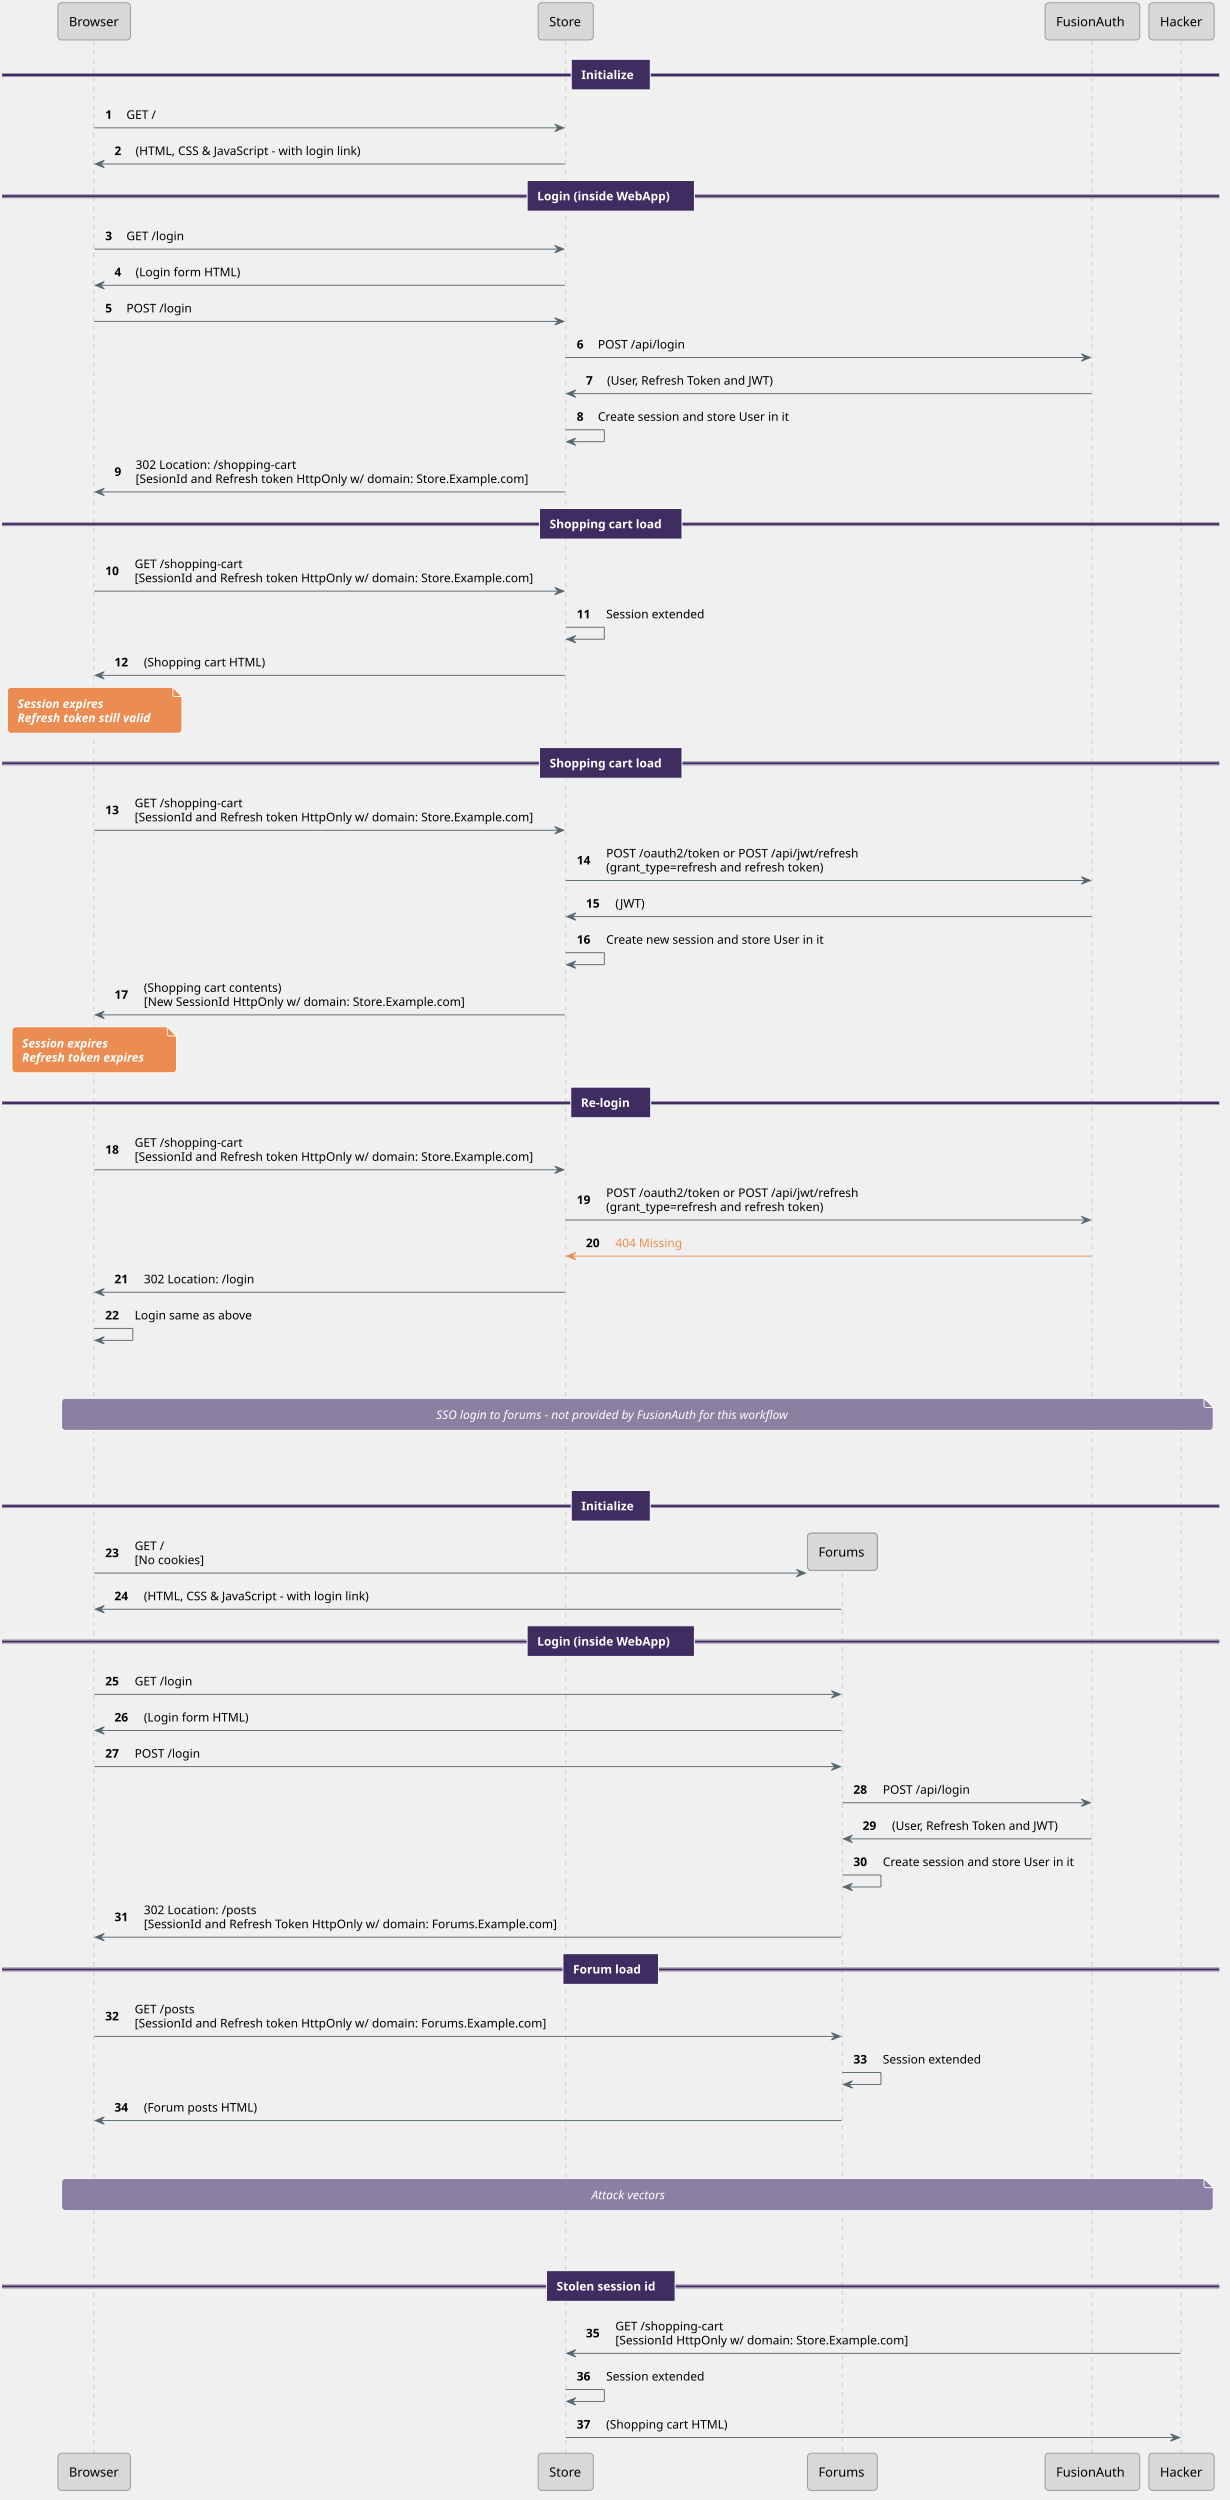
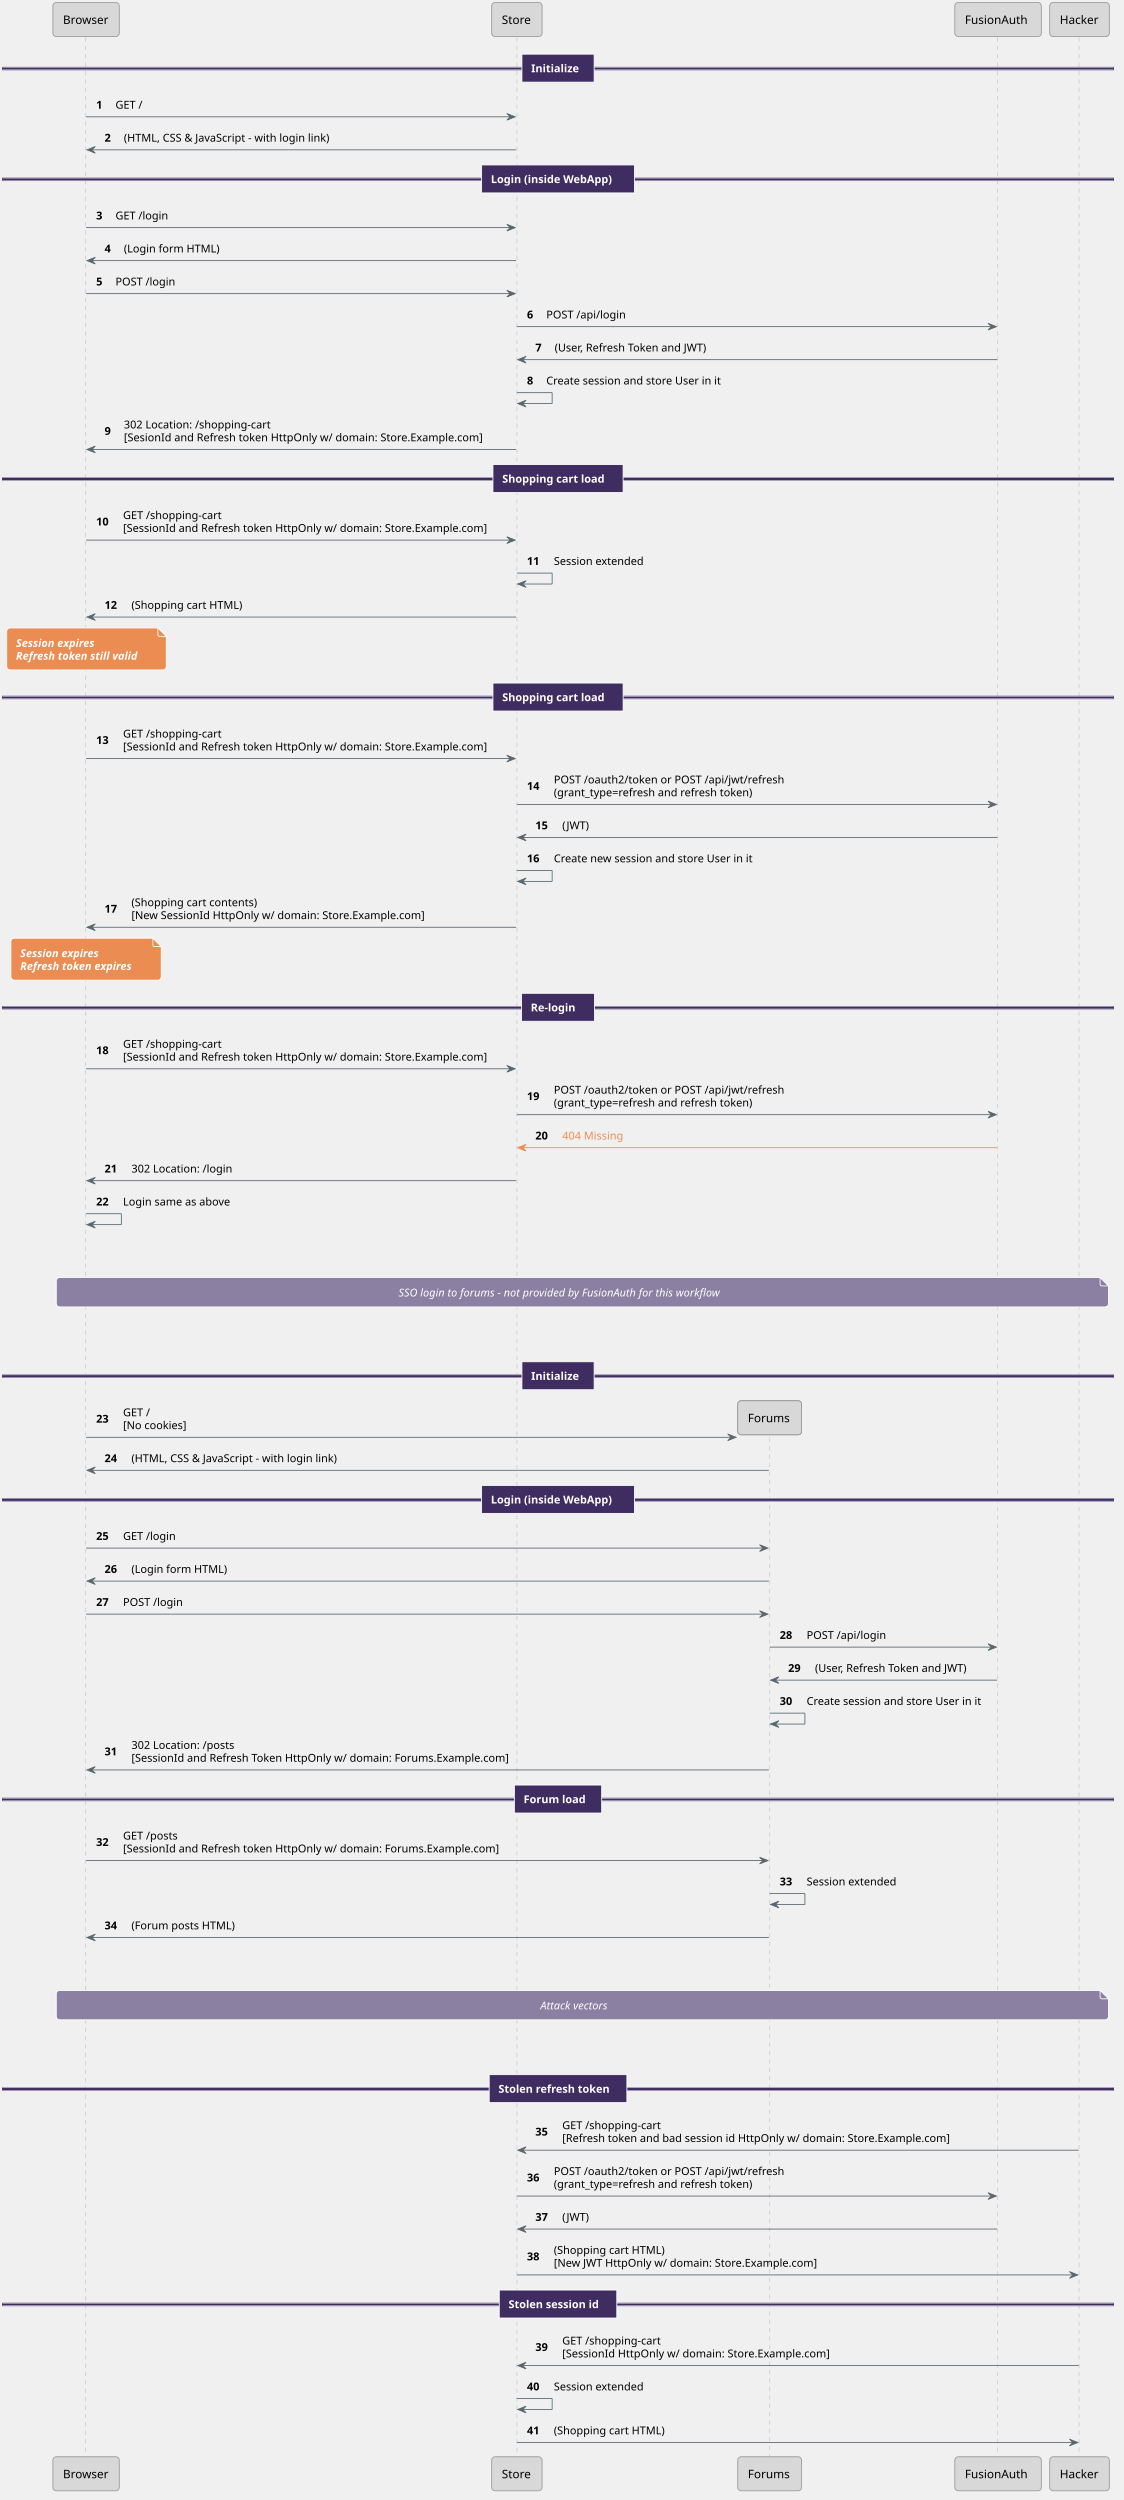
- <svg xmlns="http://www.w3.org/2000/svg" contentScriptType="application/ecmascript" contentStyleType="text/css" height="2720px" preserveAspectRatio="none" style="width:1338px;height:2720px;" version="1.1" viewBox="0 0 1338 2720" width="1338px" zoomAndPan="magnify">
+ <svg xmlns="http://www.w3.org/2000/svg" contentScriptType="application/ecmascript" contentStyleType="text/css" height="2977px" preserveAspectRatio="none" style="width:1338px;height:2977px;" version="1.1" viewBox="0 0 1338 2977" width="1338px" zoomAndPan="magnify">
  <defs />
  <g>
    <rect fill="#D8D8D8" height="40.488" rx="4" ry="4" style="stroke: #979797; stroke-width: 1.0;" width="76" x="878.5" y="1668.043" />
    <text fill="#000000" font-family="sans-serif" font-size="14" lengthAdjust="spacingAndGlyphs" textLength="52" x="890.5" y="1693.578">Forums</text>
-     <line style="stroke: #CDCDCD; stroke-width: 1.0; stroke-dasharray: 5.0,5.0;" x1="102" x2="102" y1="44.488" y2="2670.053" />
-     <line style="stroke: #CDCDCD; stroke-width: 1.0; stroke-dasharray: 5.0,5.0;" x1="615.5" x2="615.5" y1="44.488" y2="2670.053" />
-     <line style="stroke: #CDCDCD; stroke-width: 1.0; stroke-dasharray: 5.0,5.0;" x1="916.5" x2="916.5" y1="1702.221" y2="2670.053" />
-     <line style="stroke: #CDCDCD; stroke-width: 1.0; stroke-dasharray: 5.0,5.0;" x1="1188" x2="1188" y1="44.488" y2="2670.053" />
-     <line style="stroke: #CDCDCD; stroke-width: 1.0; stroke-dasharray: 5.0,5.0;" x1="1285" x2="1285" y1="44.488" y2="2670.053" />
+     <line style="stroke: #CDCDCD; stroke-width: 1.0; stroke-dasharray: 5.0,5.0;" x1="102" x2="102" y1="44.488" y2="2926.537" />
+     <line style="stroke: #CDCDCD; stroke-width: 1.0; stroke-dasharray: 5.0,5.0;" x1="615.5" x2="615.5" y1="44.488" y2="2926.537" />
+     <line style="stroke: #CDCDCD; stroke-width: 1.0; stroke-dasharray: 5.0,5.0;" x1="916.5" x2="916.5" y1="1702.221" y2="2926.537" />
+     <line style="stroke: #CDCDCD; stroke-width: 1.0; stroke-dasharray: 5.0,5.0;" x1="1188" x2="1188" y1="44.488" y2="2926.537" />
+     <line style="stroke: #CDCDCD; stroke-width: 1.0; stroke-dasharray: 5.0,5.0;" x1="1285" x2="1285" y1="44.488" y2="2926.537" />
    <rect fill="#D8D8D8" height="40.488" rx="4" ry="4" style="stroke: #979797; stroke-width: 1.0;" width="79" x="63" y="3" />
    <text fill="#000000" font-family="sans-serif" font-size="14" lengthAdjust="spacingAndGlyphs" textLength="55" x="75" y="28.535">Browser</text>
-     <rect fill="#D8D8D8" height="40.488" rx="4" ry="4" style="stroke: #979797; stroke-width: 1.0;" width="79" x="63" y="2669.053" />
-     <text fill="#000000" font-family="sans-serif" font-size="14" lengthAdjust="spacingAndGlyphs" textLength="55" x="75" y="2694.588">Browser</text>
+     <rect fill="#D8D8D8" height="40.488" rx="4" ry="4" style="stroke: #979797; stroke-width: 1.0;" width="79" x="63" y="2925.537" />
+     <text fill="#000000" font-family="sans-serif" font-size="14" lengthAdjust="spacingAndGlyphs" textLength="55" x="75" y="2951.072">Browser</text>
    <rect fill="#D8D8D8" height="40.488" rx="4" ry="4" style="stroke: #979797; stroke-width: 1.0;" width="60" x="585.5" y="3" />
    <text fill="#000000" font-family="sans-serif" font-size="14" lengthAdjust="spacingAndGlyphs" textLength="36" x="597.5" y="28.535">Store</text>
-     <rect fill="#D8D8D8" height="40.488" rx="4" ry="4" style="stroke: #979797; stroke-width: 1.0;" width="60" x="585.5" y="2669.053" />
-     <text fill="#000000" font-family="sans-serif" font-size="14" lengthAdjust="spacingAndGlyphs" textLength="36" x="597.5" y="2694.588">Store</text>
-     <rect fill="#D8D8D8" height="40.488" rx="4" ry="4" style="stroke: #979797; stroke-width: 1.0;" width="76" x="878.5" y="2669.053" />
-     <text fill="#000000" font-family="sans-serif" font-size="14" lengthAdjust="spacingAndGlyphs" textLength="52" x="890.5" y="2694.588">Forums</text>
+     <rect fill="#D8D8D8" height="40.488" rx="4" ry="4" style="stroke: #979797; stroke-width: 1.0;" width="60" x="585.5" y="2925.537" />
+     <text fill="#000000" font-family="sans-serif" font-size="14" lengthAdjust="spacingAndGlyphs" textLength="36" x="597.5" y="2951.072">Store</text>
+     <rect fill="#D8D8D8" height="40.488" rx="4" ry="4" style="stroke: #979797; stroke-width: 1.0;" width="76" x="878.5" y="2925.537" />
+     <text fill="#000000" font-family="sans-serif" font-size="14" lengthAdjust="spacingAndGlyphs" textLength="52" x="890.5" y="2951.072">Forums</text>
    <rect fill="#D8D8D8" height="40.488" rx="4" ry="4" style="stroke: #979797; stroke-width: 1.0;" width="103" x="1137" y="3" />
    <text fill="#000000" font-family="sans-serif" font-size="14" lengthAdjust="spacingAndGlyphs" textLength="79" x="1149" y="28.535">FusionAuth</text>
-     <rect fill="#D8D8D8" height="40.488" rx="4" ry="4" style="stroke: #979797; stroke-width: 1.0;" width="103" x="1137" y="2669.053" />
-     <text fill="#000000" font-family="sans-serif" font-size="14" lengthAdjust="spacingAndGlyphs" textLength="79" x="1149" y="2694.588">FusionAuth</text>
+     <rect fill="#D8D8D8" height="40.488" rx="4" ry="4" style="stroke: #979797; stroke-width: 1.0;" width="103" x="1137" y="2925.537" />
+     <text fill="#000000" font-family="sans-serif" font-size="14" lengthAdjust="spacingAndGlyphs" textLength="79" x="1149" y="2951.072">FusionAuth</text>
    <rect fill="#D8D8D8" height="40.488" rx="4" ry="4" style="stroke: #979797; stroke-width: 1.0;" width="71" x="1250" y="3" />
    <text fill="#000000" font-family="sans-serif" font-size="14" lengthAdjust="spacingAndGlyphs" textLength="47" x="1262" y="28.535">Hacker</text>
-     <rect fill="#D8D8D8" height="40.488" rx="4" ry="4" style="stroke: #979797; stroke-width: 1.0;" width="71" x="1250" y="2669.053" />
-     <text fill="#000000" font-family="sans-serif" font-size="14" lengthAdjust="spacingAndGlyphs" textLength="47" x="1262" y="2694.588">Hacker</text>
+     <rect fill="#D8D8D8" height="40.488" rx="4" ry="4" style="stroke: #979797; stroke-width: 1.0;" width="71" x="1250" y="2925.537" />
+     <text fill="#000000" font-family="sans-serif" font-size="14" lengthAdjust="spacingAndGlyphs" textLength="47" x="1262" y="2951.072">Hacker</text>
    <rect fill="#3F2C61" height="3" style="stroke: #3F2C61; stroke-width: 1.0;" width="1323" x="3" y="80.144" />
    <line style="stroke: #FFFFFF; stroke-width: 0.5;" x1="3" x2="1326" y1="80.144" y2="80.144" />
    <line style="stroke: #FFFFFF; stroke-width: 0.5;" x1="3" x2="1326" y1="83.144" y2="83.144" />
    <rect fill="#3F2C61" height="33.31" style="stroke: #FFFFFF; stroke-width: 1.0;" width="86" x="621.5" y="64.488" />
    <text fill="#FFFFFF" font-family="sans-serif" font-size="13" font-weight="bold" lengthAdjust="spacingAndGlyphs" textLength="58" x="632.5" y="86.057">Initialize</text>
    <polygon fill="#56666F" points="603.5,135.109,613.5,139.109,603.5,143.109,607.5,139.109" style="stroke: #56666F; stroke-width: 1.0;" />
    <line style="stroke: #56666F; stroke-width: 1.0;" x1="102.5" x2="609.5" y1="139.109" y2="139.109" />
    <text fill="#000000" font-family="sans-serif" font-size="13" font-weight="bold" lengthAdjust="spacingAndGlyphs" textLength="9" x="114.5" y="129.367">1</text>
    <text fill="#000000" font-family="sans-serif" font-size="13" lengthAdjust="spacingAndGlyphs" textLength="35" x="137.5" y="129.367">GET /</text>
    <polygon fill="#56666F" points="113.5,174.42,103.5,178.42,113.5,182.42,109.5,178.42" style="stroke: #56666F; stroke-width: 1.0;" />
    <line style="stroke: #56666F; stroke-width: 1.0;" x1="107.5" x2="614.5" y1="178.42" y2="178.42" />
    <text fill="#000000" font-family="sans-serif" font-size="13" font-weight="bold" lengthAdjust="spacingAndGlyphs" textLength="9" x="124.5" y="168.678">2</text>
    <text fill="#000000" font-family="sans-serif" font-size="13" lengthAdjust="spacingAndGlyphs" textLength="260" x="147.5" y="168.678">(HTML, CSS &amp; JavaScript - with login link)</text>
    <rect fill="#3F2C61" height="3" style="stroke: #3F2C61; stroke-width: 1.0;" width="1323" x="3" y="212.075" />
    <line style="stroke: #FFFFFF; stroke-width: 0.5;" x1="3" x2="1326" y1="212.075" y2="212.075" />
    <line style="stroke: #FFFFFF; stroke-width: 0.5;" x1="3" x2="1326" y1="215.075" y2="215.075" />
    <rect fill="#3F2C61" height="33.31" style="stroke: #FFFFFF; stroke-width: 1.0;" width="182" x="573.5" y="196.42" />
    <text fill="#FFFFFF" font-family="sans-serif" font-size="13" font-weight="bold" lengthAdjust="spacingAndGlyphs" textLength="154" x="584.5" y="217.988">Login (inside WebApp)</text>
    <polygon fill="#56666F" points="603.5,267.041,613.5,271.041,603.5,275.041,607.5,271.041" style="stroke: #56666F; stroke-width: 1.0;" />
    <line style="stroke: #56666F; stroke-width: 1.0;" x1="102.5" x2="609.5" y1="271.041" y2="271.041" />
    <text fill="#000000" font-family="sans-serif" font-size="13" font-weight="bold" lengthAdjust="spacingAndGlyphs" textLength="9" x="114.5" y="261.299">3</text>
    <text fill="#000000" font-family="sans-serif" font-size="13" lengthAdjust="spacingAndGlyphs" textLength="67" x="137.5" y="261.299">GET /login</text>
    <polygon fill="#56666F" points="113.5,306.352,103.5,310.352,113.5,314.352,109.5,310.352" style="stroke: #56666F; stroke-width: 1.0;" />
    <line style="stroke: #56666F; stroke-width: 1.0;" x1="107.5" x2="614.5" y1="310.352" y2="310.352" />
    <text fill="#000000" font-family="sans-serif" font-size="13" font-weight="bold" lengthAdjust="spacingAndGlyphs" textLength="9" x="124.5" y="300.609">4</text>
    <text fill="#000000" font-family="sans-serif" font-size="13" lengthAdjust="spacingAndGlyphs" textLength="117" x="147.5" y="300.609">(Login form HTML)</text>
    <polygon fill="#56666F" points="603.5,345.662,613.5,349.662,603.5,353.662,607.5,349.662" style="stroke: #56666F; stroke-width: 1.0;" />
    <line style="stroke: #56666F; stroke-width: 1.0;" x1="102.5" x2="609.5" y1="349.662" y2="349.662" />
    <text fill="#000000" font-family="sans-serif" font-size="13" font-weight="bold" lengthAdjust="spacingAndGlyphs" textLength="9" x="114.5" y="339.92">5</text>
    <text fill="#000000" font-family="sans-serif" font-size="13" lengthAdjust="spacingAndGlyphs" textLength="75" x="137.5" y="339.92">POST /login</text>
    <polygon fill="#56666F" points="1176.5,384.973,1186.5,388.973,1176.5,392.973,1180.5,388.973" style="stroke: #56666F; stroke-width: 1.0;" />
    <line style="stroke: #56666F; stroke-width: 1.0;" x1="615.5" x2="1182.5" y1="388.973" y2="388.973" />
    <text fill="#000000" font-family="sans-serif" font-size="13" font-weight="bold" lengthAdjust="spacingAndGlyphs" textLength="9" x="627.5" y="379.231">6</text>
    <text fill="#000000" font-family="sans-serif" font-size="13" lengthAdjust="spacingAndGlyphs" textLength="101" x="650.5" y="379.231">POST /api/login</text>
    <polygon fill="#56666F" points="626.5,424.283,616.5,428.283,626.5,432.283,622.5,428.283" style="stroke: #56666F; stroke-width: 1.0;" />
    <line style="stroke: #56666F; stroke-width: 1.0;" x1="620.5" x2="1187.5" y1="428.283" y2="428.283" />
    <text fill="#000000" font-family="sans-serif" font-size="13" font-weight="bold" lengthAdjust="spacingAndGlyphs" textLength="9" x="637.5" y="418.541">7</text>
    <text fill="#000000" font-family="sans-serif" font-size="13" lengthAdjust="spacingAndGlyphs" textLength="188" x="660.5" y="418.541">(User, Refresh Token and JWT)</text>
    <line style="stroke: #56666F; stroke-width: 1.0;" x1="615.5" x2="657.5" y1="467.594" y2="467.594" />
    <line style="stroke: #56666F; stroke-width: 1.0;" x1="657.5" x2="657.5" y1="467.594" y2="480.594" />
    <line style="stroke: #56666F; stroke-width: 1.0;" x1="616.5" x2="657.5" y1="480.594" y2="480.594" />
    <polygon fill="#56666F" points="626.5,476.594,616.5,480.594,626.5,484.594,622.5,480.594" style="stroke: #56666F; stroke-width: 1.0;" />
    <text fill="#000000" font-family="sans-serif" font-size="13" font-weight="bold" lengthAdjust="spacingAndGlyphs" textLength="9" x="627.5" y="457.852">8</text>
    <text fill="#000000" font-family="sans-serif" font-size="13" lengthAdjust="spacingAndGlyphs" textLength="216" x="650.5" y="457.852">Create session and store User in it</text>
    <polygon fill="#56666F" points="113.5,531.215,103.5,535.215,113.5,539.215,109.5,535.215" style="stroke: #56666F; stroke-width: 1.0;" />
    <line style="stroke: #56666F; stroke-width: 1.0;" x1="107.5" x2="614.5" y1="535.215" y2="535.215" />
    <text fill="#000000" font-family="sans-serif" font-size="13" font-weight="bold" lengthAdjust="spacingAndGlyphs" textLength="9" x="124.5" y="517.817">9</text>
    <text fill="#000000" font-family="sans-serif" font-size="13" lengthAdjust="spacingAndGlyphs" textLength="188" x="147.5" y="510.162">302 Location: /shopping-cart</text>
    <text fill="#000000" font-family="sans-serif" font-size="13" lengthAdjust="spacingAndGlyphs" textLength="440" x="147.5" y="525.473">[SesionId and Refresh token HttpOnly w/ domain: Store.Example.com]</text>
    <rect fill="#3F2C61" height="3" style="stroke: #3F2C61; stroke-width: 1.0;" width="1323" x="3" y="568.87" />
    <line style="stroke: #FFFFFF; stroke-width: 0.5;" x1="3" x2="1326" y1="568.87" y2="568.87" />
    <line style="stroke: #FFFFFF; stroke-width: 0.5;" x1="3" x2="1326" y1="571.87" y2="571.87" />
    <rect fill="#3F2C61" height="33.31" style="stroke: #FFFFFF; stroke-width: 1.0;" width="155" x="587" y="553.215" />
    <text fill="#FFFFFF" font-family="sans-serif" font-size="13" font-weight="bold" lengthAdjust="spacingAndGlyphs" textLength="127" x="598" y="574.783">Shopping cart load</text>
    <polygon fill="#56666F" points="603.5,639.146,613.5,643.146,603.5,647.146,607.5,643.146" style="stroke: #56666F; stroke-width: 1.0;" />
    <line style="stroke: #56666F; stroke-width: 1.0;" x1="102.5" x2="609.5" y1="643.146" y2="643.146" />
    <text fill="#000000" font-family="sans-serif" font-size="13" font-weight="bold" lengthAdjust="spacingAndGlyphs" textLength="18" x="114.5" y="625.749">10</text>
    <text fill="#000000" font-family="sans-serif" font-size="13" lengthAdjust="spacingAndGlyphs" textLength="126" x="146.5" y="618.094">GET /shopping-cart</text>
    <text fill="#000000" font-family="sans-serif" font-size="13" lengthAdjust="spacingAndGlyphs" textLength="447" x="146.5" y="633.404">[SessionId and Refresh token HttpOnly w/ domain: Store.Example.com]</text>
    <line style="stroke: #56666F; stroke-width: 1.0;" x1="615.5" x2="657.5" y1="682.457" y2="682.457" />
    <line style="stroke: #56666F; stroke-width: 1.0;" x1="657.5" x2="657.5" y1="682.457" y2="695.457" />
    <line style="stroke: #56666F; stroke-width: 1.0;" x1="616.5" x2="657.5" y1="695.457" y2="695.457" />
    <polygon fill="#56666F" points="626.5,691.457,616.5,695.457,626.5,699.457,622.5,695.457" style="stroke: #56666F; stroke-width: 1.0;" />
    <text fill="#000000" font-family="sans-serif" font-size="13" font-weight="bold" lengthAdjust="spacingAndGlyphs" textLength="18" x="627.5" y="672.715">11</text>
    <text fill="#000000" font-family="sans-serif" font-size="13" lengthAdjust="spacingAndGlyphs" textLength="110" x="659.5" y="672.715">Session extended</text>
    <polygon fill="#56666F" points="113.5,730.768,103.5,734.768,113.5,738.768,109.5,734.768" style="stroke: #56666F; stroke-width: 1.0;" />
    <line style="stroke: #56666F; stroke-width: 1.0;" x1="107.5" x2="614.5" y1="734.768" y2="734.768" />
    <text fill="#000000" font-family="sans-serif" font-size="13" font-weight="bold" lengthAdjust="spacingAndGlyphs" textLength="18" x="124.5" y="725.025">12</text>
    <text fill="#000000" font-family="sans-serif" font-size="13" lengthAdjust="spacingAndGlyphs" textLength="135" x="156.5" y="725.025">(Shopping cart HTML)</text>
    <path d="M8,751.768 L8,793.768 A4,4 0 0 0 12,797.768 L194,797.768 A4,4 0 0 0 198,793.768 L198,757.768 L188,747.768 L12,747.768 A4,4 0 0 0 8,751.768 " fill="#EB8C52" style="stroke: #FFFFFF; stroke-width: 1.0;" />
    <path d="M188,747.768 L188,755.768 A2,2 0 0 0 190,757.768 L198,757.768 L188,747.768 " fill="#EB8C52" style="stroke: #FFFFFF; stroke-width: 1.0;" />
    <text fill="#FFFFFF" font-family="sans-serif" font-size="13" font-style="italic" font-weight="bold" lengthAdjust="spacingAndGlyphs" textLength="104" x="19" y="770.336">Session expires</text>
    <text fill="#FFFFFF" font-family="sans-serif" font-size="13" font-style="italic" font-weight="bold" lengthAdjust="spacingAndGlyphs" textLength="159" x="19" y="785.646">Refresh token still valid</text>
    <rect fill="#3F2C61" height="3" style="stroke: #3F2C61; stroke-width: 1.0;" width="1323" x="3" y="829.044" />
    <line style="stroke: #FFFFFF; stroke-width: 0.5;" x1="3" x2="1326" y1="829.044" y2="829.044" />
    <line style="stroke: #FFFFFF; stroke-width: 0.5;" x1="3" x2="1326" y1="832.044" y2="832.044" />
    <rect fill="#3F2C61" height="33.31" style="stroke: #FFFFFF; stroke-width: 1.0;" width="155" x="587" y="813.389" />
    <text fill="#FFFFFF" font-family="sans-serif" font-size="13" font-weight="bold" lengthAdjust="spacingAndGlyphs" textLength="127" x="598" y="834.957">Shopping cart load</text>
    <polygon fill="#56666F" points="603.5,899.32,613.5,903.32,603.5,907.32,607.5,903.32" style="stroke: #56666F; stroke-width: 1.0;" />
    <line style="stroke: #56666F; stroke-width: 1.0;" x1="102.5" x2="609.5" y1="903.32" y2="903.32" />
    <text fill="#000000" font-family="sans-serif" font-size="13" font-weight="bold" lengthAdjust="spacingAndGlyphs" textLength="18" x="114.5" y="885.923">13</text>
    <text fill="#000000" font-family="sans-serif" font-size="13" lengthAdjust="spacingAndGlyphs" textLength="126" x="146.5" y="878.268">GET /shopping-cart</text>
    <text fill="#000000" font-family="sans-serif" font-size="13" lengthAdjust="spacingAndGlyphs" textLength="447" x="146.5" y="893.578">[SessionId and Refresh token HttpOnly w/ domain: Store.Example.com]</text>
    <polygon fill="#56666F" points="1176.5,953.941,1186.5,957.941,1176.5,961.941,1180.5,957.941" style="stroke: #56666F; stroke-width: 1.0;" />
    <line style="stroke: #56666F; stroke-width: 1.0;" x1="615.5" x2="1182.5" y1="957.941" y2="957.941" />
    <text fill="#000000" font-family="sans-serif" font-size="13" font-weight="bold" lengthAdjust="spacingAndGlyphs" textLength="18" x="627.5" y="940.544">14</text>
    <text fill="#000000" font-family="sans-serif" font-size="13" lengthAdjust="spacingAndGlyphs" textLength="290" x="659.5" y="932.889">POST /oauth2/token or POST /api/jwt/refresh</text>
    <text fill="#000000" font-family="sans-serif" font-size="13" lengthAdjust="spacingAndGlyphs" textLength="244" x="659.5" y="948.199">(grant_type=refresh and refresh token)</text>
    <polygon fill="#56666F" points="626.5,993.252,616.5,997.252,626.5,1001.252,622.5,997.252" style="stroke: #56666F; stroke-width: 1.0;" />
    <line style="stroke: #56666F; stroke-width: 1.0;" x1="620.5" x2="1187.5" y1="997.252" y2="997.252" />
    <text fill="#000000" font-family="sans-serif" font-size="13" font-weight="bold" lengthAdjust="spacingAndGlyphs" textLength="18" x="637.5" y="987.51">15</text>
    <text fill="#000000" font-family="sans-serif" font-size="13" lengthAdjust="spacingAndGlyphs" textLength="31" x="669.5" y="987.51">(JWT)</text>
    <line style="stroke: #56666F; stroke-width: 1.0;" x1="615.5" x2="657.5" y1="1036.562" y2="1036.562" />
    <line style="stroke: #56666F; stroke-width: 1.0;" x1="657.5" x2="657.5" y1="1036.562" y2="1049.562" />
    <line style="stroke: #56666F; stroke-width: 1.0;" x1="616.5" x2="657.5" y1="1049.562" y2="1049.562" />
    <polygon fill="#56666F" points="626.5,1045.562,616.5,1049.562,626.5,1053.562,622.5,1049.562" style="stroke: #56666F; stroke-width: 1.0;" />
    <text fill="#000000" font-family="sans-serif" font-size="13" font-weight="bold" lengthAdjust="spacingAndGlyphs" textLength="18" x="627.5" y="1026.82">16</text>
    <text fill="#000000" font-family="sans-serif" font-size="13" lengthAdjust="spacingAndGlyphs" textLength="245" x="659.5" y="1026.82">Create new session and store User in it</text>
    <polygon fill="#56666F" points="113.5,1100.184,103.5,1104.184,113.5,1108.184,109.5,1104.184" style="stroke: #56666F; stroke-width: 1.0;" />
    <line style="stroke: #56666F; stroke-width: 1.0;" x1="107.5" x2="614.5" y1="1104.184" y2="1104.184" />
    <text fill="#000000" font-family="sans-serif" font-size="13" font-weight="bold" lengthAdjust="spacingAndGlyphs" textLength="18" x="124.5" y="1086.786">17</text>
    <text fill="#000000" font-family="sans-serif" font-size="13" lengthAdjust="spacingAndGlyphs" textLength="154" x="156.5" y="1079.131">(Shopping cart contents)</text>
    <text fill="#000000" font-family="sans-serif" font-size="13" lengthAdjust="spacingAndGlyphs" textLength="360" x="156.5" y="1094.441">[New SessionId HttpOnly w/ domain: Store.Example.com]</text>
    <path d="M13,1121.184 L13,1163.184 A4,4 0 0 0 17,1167.184 L188,1167.184 A4,4 0 0 0 192,1163.184 L192,1127.184 L182,1117.184 L17,1117.184 A4,4 0 0 0 13,1121.184 " fill="#EB8C52" style="stroke: #FFFFFF; stroke-width: 1.0;" />
    <path d="M182,1117.184 L182,1125.184 A2,2 0 0 0 184,1127.184 L192,1127.184 L182,1117.184 " fill="#EB8C52" style="stroke: #FFFFFF; stroke-width: 1.0;" />
    <text fill="#FFFFFF" font-family="sans-serif" font-size="13" font-style="italic" font-weight="bold" lengthAdjust="spacingAndGlyphs" textLength="104" x="24" y="1139.752">Session expires</text>
    <text fill="#FFFFFF" font-family="sans-serif" font-size="13" font-style="italic" font-weight="bold" lengthAdjust="spacingAndGlyphs" textLength="148" x="24" y="1155.062">Refresh token expires</text>
    <rect fill="#3F2C61" height="3" style="stroke: #3F2C61; stroke-width: 1.0;" width="1323" x="3" y="1198.46" />
    <line style="stroke: #FFFFFF; stroke-width: 0.5;" x1="3" x2="1326" y1="1198.46" y2="1198.46" />
    <line style="stroke: #FFFFFF; stroke-width: 0.5;" x1="3" x2="1326" y1="1201.46" y2="1201.46" />
    <rect fill="#3F2C61" height="33.31" style="stroke: #FFFFFF; stroke-width: 1.0;" width="87" x="621" y="1182.805" />
    <text fill="#FFFFFF" font-family="sans-serif" font-size="13" font-weight="bold" lengthAdjust="spacingAndGlyphs" textLength="59" x="632" y="1204.373">Re-login</text>
    <polygon fill="#56666F" points="603.5,1268.736,613.5,1272.736,603.5,1276.736,607.5,1272.736" style="stroke: #56666F; stroke-width: 1.0;" />
    <line style="stroke: #56666F; stroke-width: 1.0;" x1="102.5" x2="609.5" y1="1272.736" y2="1272.736" />
    <text fill="#000000" font-family="sans-serif" font-size="13" font-weight="bold" lengthAdjust="spacingAndGlyphs" textLength="18" x="114.5" y="1255.339">18</text>
    <text fill="#000000" font-family="sans-serif" font-size="13" lengthAdjust="spacingAndGlyphs" textLength="126" x="146.5" y="1247.684">GET /shopping-cart</text>
    <text fill="#000000" font-family="sans-serif" font-size="13" lengthAdjust="spacingAndGlyphs" textLength="447" x="146.5" y="1262.994">[SessionId and Refresh token HttpOnly w/ domain: Store.Example.com]</text>
    <polygon fill="#56666F" points="1176.5,1323.357,1186.5,1327.357,1176.5,1331.357,1180.5,1327.357" style="stroke: #56666F; stroke-width: 1.0;" />
    <line style="stroke: #56666F; stroke-width: 1.0;" x1="615.5" x2="1182.5" y1="1327.357" y2="1327.357" />
    <text fill="#000000" font-family="sans-serif" font-size="13" font-weight="bold" lengthAdjust="spacingAndGlyphs" textLength="18" x="627.5" y="1309.96">19</text>
    <text fill="#000000" font-family="sans-serif" font-size="13" lengthAdjust="spacingAndGlyphs" textLength="290" x="659.5" y="1302.305">POST /oauth2/token or POST /api/jwt/refresh</text>
    <text fill="#000000" font-family="sans-serif" font-size="13" lengthAdjust="spacingAndGlyphs" textLength="244" x="659.5" y="1317.615">(grant_type=refresh and refresh token)</text>
    <polygon fill="#EB8C52" points="626.5,1362.668,616.5,1366.668,626.5,1370.668,622.5,1366.668" style="stroke: #EB8C52; stroke-width: 1.0;" />
    <line style="stroke: #EB8C52; stroke-width: 1.0;" x1="620.5" x2="1187.5" y1="1366.668" y2="1366.668" />
    <text fill="#000000" font-family="sans-serif" font-size="13" font-weight="bold" lengthAdjust="spacingAndGlyphs" textLength="18" x="637.5" y="1356.926">20</text>
    <text fill="#EB8C52" font-family="sans-serif" font-size="13" lengthAdjust="spacingAndGlyphs" textLength="77" x="669.5" y="1356.926">404 Missing</text>
    <polygon fill="#56666F" points="113.5,1401.978,103.5,1405.978,113.5,1409.978,109.5,1405.978" style="stroke: #56666F; stroke-width: 1.0;" />
    <line style="stroke: #56666F; stroke-width: 1.0;" x1="107.5" x2="614.5" y1="1405.978" y2="1405.978" />
    <text fill="#000000" font-family="sans-serif" font-size="13" font-weight="bold" lengthAdjust="spacingAndGlyphs" textLength="18" x="124.5" y="1396.236">21</text>
    <text fill="#000000" font-family="sans-serif" font-size="13" lengthAdjust="spacingAndGlyphs" textLength="129" x="156.5" y="1396.236">302 Location: /login</text>
    <line style="stroke: #56666F; stroke-width: 1.0;" x1="102.5" x2="144.5" y1="1445.289" y2="1445.289" />
    <line style="stroke: #56666F; stroke-width: 1.0;" x1="144.5" x2="144.5" y1="1445.289" y2="1458.289" />
    <line style="stroke: #56666F; stroke-width: 1.0;" x1="103.5" x2="144.5" y1="1458.289" y2="1458.289" />
    <polygon fill="#56666F" points="113.5,1454.289,103.5,1458.289,113.5,1462.289,109.5,1458.289" style="stroke: #56666F; stroke-width: 1.0;" />
    <text fill="#000000" font-family="sans-serif" font-size="13" font-weight="bold" lengthAdjust="spacingAndGlyphs" textLength="18" x="114.5" y="1435.547">22</text>
    <text fill="#000000" font-family="sans-serif" font-size="13" lengthAdjust="spacingAndGlyphs" textLength="131" x="146.5" y="1435.547">Login same as above</text>
    <path d="M67,1525.289 L67,1552.289 A4,4 0 0 0 71,1556.289 L1316,1556.289 A4,4 0 0 0 1320,1552.289 L1320,1531.289 L1310,1521.289 L71,1521.289 A4,4 0 0 0 67,1525.289 " fill="#8B80A1" style="stroke: #FFFFFF; stroke-width: 1.0;" />
    <path d="M1310,1521.289 L1310,1529.289 A2,2 0 0 0 1312,1531.289 L1320,1531.289 L1310,1521.289 " fill="#8B80A1" style="stroke: #FFFFFF; stroke-width: 1.0;" />
    <text fill="#FFFFFF" font-family="sans-serif" font-size="13" font-style="italic" lengthAdjust="spacingAndGlyphs" textLength="429" x="474.5" y="1543.857">SSO login to forums - not provided by FusionAuth for this workflow</text>
    <rect fill="#3F2C61" height="3" style="stroke: #3F2C61; stroke-width: 1.0;" width="1323" x="3" y="1637.255" />
    <line style="stroke: #FFFFFF; stroke-width: 0.5;" x1="3" x2="1326" y1="1637.255" y2="1637.255" />
    <line style="stroke: #FFFFFF; stroke-width: 0.5;" x1="3" x2="1326" y1="1640.255" y2="1640.255" />
    <rect fill="#3F2C61" height="33.31" style="stroke: #FFFFFF; stroke-width: 1.0;" width="86" x="621.5" y="1621.6" />
    <text fill="#FFFFFF" font-family="sans-serif" font-size="13" font-weight="bold" lengthAdjust="spacingAndGlyphs" textLength="58" x="632.5" y="1643.168">Initialize</text>
    <polygon fill="#56666F" points="866.5,1707.531,876.5,1711.531,866.5,1715.531,870.5,1711.531" style="stroke: #56666F; stroke-width: 1.0;" />
    <line style="stroke: #56666F; stroke-width: 1.0;" x1="102.5" x2="872.5" y1="1711.531" y2="1711.531" />
    <text fill="#000000" font-family="sans-serif" font-size="13" font-weight="bold" lengthAdjust="spacingAndGlyphs" textLength="18" x="114.5" y="1694.134">23</text>
    <text fill="#000000" font-family="sans-serif" font-size="13" lengthAdjust="spacingAndGlyphs" textLength="35" x="146.5" y="1686.478">GET /</text>
    <text fill="#000000" font-family="sans-serif" font-size="13" lengthAdjust="spacingAndGlyphs" textLength="79" x="146.5" y="1701.789">[No cookies]</text>
    <rect fill="#D8D8D8" height="40.488" rx="4" ry="4" style="stroke: #979797; stroke-width: 1.0;" width="76" x="878.5" y="1668.043" />
    <text fill="#000000" font-family="sans-serif" font-size="14" lengthAdjust="spacingAndGlyphs" textLength="52" x="890.5" y="1693.578">Forums</text>
    <polygon fill="#56666F" points="113.5,1746.842,103.5,1750.842,113.5,1754.842,109.5,1750.842" style="stroke: #56666F; stroke-width: 1.0;" />
    <line style="stroke: #56666F; stroke-width: 1.0;" x1="107.5" x2="915.5" y1="1750.842" y2="1750.842" />
    <text fill="#000000" font-family="sans-serif" font-size="13" font-weight="bold" lengthAdjust="spacingAndGlyphs" textLength="18" x="124.5" y="1741.1">24</text>
    <text fill="#000000" font-family="sans-serif" font-size="13" lengthAdjust="spacingAndGlyphs" textLength="260" x="156.5" y="1741.1">(HTML, CSS &amp; JavaScript - with login link)</text>
    <rect fill="#3F2C61" height="3" style="stroke: #3F2C61; stroke-width: 1.0;" width="1323" x="3" y="1784.497" />
    <line style="stroke: #FFFFFF; stroke-width: 0.5;" x1="3" x2="1326" y1="1784.497" y2="1784.497" />
    <line style="stroke: #FFFFFF; stroke-width: 0.5;" x1="3" x2="1326" y1="1787.497" y2="1787.497" />
    <rect fill="#3F2C61" height="33.31" style="stroke: #FFFFFF; stroke-width: 1.0;" width="182" x="573.5" y="1768.842" />
    <text fill="#FFFFFF" font-family="sans-serif" font-size="13" font-weight="bold" lengthAdjust="spacingAndGlyphs" textLength="154" x="584.5" y="1790.41">Login (inside WebApp)</text>
    <polygon fill="#56666F" points="904.5,1839.463,914.5,1843.463,904.5,1847.463,908.5,1843.463" style="stroke: #56666F; stroke-width: 1.0;" />
    <line style="stroke: #56666F; stroke-width: 1.0;" x1="102.5" x2="910.5" y1="1843.463" y2="1843.463" />
    <text fill="#000000" font-family="sans-serif" font-size="13" font-weight="bold" lengthAdjust="spacingAndGlyphs" textLength="18" x="114.5" y="1833.721">25</text>
    <text fill="#000000" font-family="sans-serif" font-size="13" lengthAdjust="spacingAndGlyphs" textLength="67" x="146.5" y="1833.721">GET /login</text>
    <polygon fill="#56666F" points="113.5,1878.773,103.5,1882.773,113.5,1886.773,109.5,1882.773" style="stroke: #56666F; stroke-width: 1.0;" />
    <line style="stroke: #56666F; stroke-width: 1.0;" x1="107.5" x2="915.5" y1="1882.773" y2="1882.773" />
    <text fill="#000000" font-family="sans-serif" font-size="13" font-weight="bold" lengthAdjust="spacingAndGlyphs" textLength="18" x="124.5" y="1873.031">26</text>
    <text fill="#000000" font-family="sans-serif" font-size="13" lengthAdjust="spacingAndGlyphs" textLength="117" x="156.5" y="1873.031">(Login form HTML)</text>
    <polygon fill="#56666F" points="904.5,1918.084,914.5,1922.084,904.5,1926.084,908.5,1922.084" style="stroke: #56666F; stroke-width: 1.0;" />
    <line style="stroke: #56666F; stroke-width: 1.0;" x1="102.5" x2="910.5" y1="1922.084" y2="1922.084" />
    <text fill="#000000" font-family="sans-serif" font-size="13" font-weight="bold" lengthAdjust="spacingAndGlyphs" textLength="18" x="114.5" y="1912.342">27</text>
    <text fill="#000000" font-family="sans-serif" font-size="13" lengthAdjust="spacingAndGlyphs" textLength="75" x="146.5" y="1912.342">POST /login</text>
    <polygon fill="#56666F" points="1176.5,1957.395,1186.5,1961.395,1176.5,1965.395,1180.5,1961.395" style="stroke: #56666F; stroke-width: 1.0;" />
    <line style="stroke: #56666F; stroke-width: 1.0;" x1="916.5" x2="1182.5" y1="1961.395" y2="1961.395" />
    <text fill="#000000" font-family="sans-serif" font-size="13" font-weight="bold" lengthAdjust="spacingAndGlyphs" textLength="18" x="928.5" y="1951.652">28</text>
    <text fill="#000000" font-family="sans-serif" font-size="13" lengthAdjust="spacingAndGlyphs" textLength="101" x="960.5" y="1951.652">POST /api/login</text>
    <polygon fill="#56666F" points="927.5,1996.705,917.5,2000.705,927.5,2004.705,923.5,2000.705" style="stroke: #56666F; stroke-width: 1.0;" />
    <line style="stroke: #56666F; stroke-width: 1.0;" x1="921.5" x2="1187.5" y1="2000.705" y2="2000.705" />
    <text fill="#000000" font-family="sans-serif" font-size="13" font-weight="bold" lengthAdjust="spacingAndGlyphs" textLength="18" x="938.5" y="1990.963">29</text>
    <text fill="#000000" font-family="sans-serif" font-size="13" lengthAdjust="spacingAndGlyphs" textLength="188" x="970.5" y="1990.963">(User, Refresh Token and JWT)</text>
    <line style="stroke: #56666F; stroke-width: 1.0;" x1="916.5" x2="958.5" y1="2040.016" y2="2040.016" />
    <line style="stroke: #56666F; stroke-width: 1.0;" x1="958.5" x2="958.5" y1="2040.016" y2="2053.016" />
    <line style="stroke: #56666F; stroke-width: 1.0;" x1="917.5" x2="958.5" y1="2053.016" y2="2053.016" />
    <polygon fill="#56666F" points="927.5,2049.016,917.5,2053.016,927.5,2057.016,923.5,2053.016" style="stroke: #56666F; stroke-width: 1.0;" />
    <text fill="#000000" font-family="sans-serif" font-size="13" font-weight="bold" lengthAdjust="spacingAndGlyphs" textLength="18" x="928.5" y="2030.273">30</text>
    <text fill="#000000" font-family="sans-serif" font-size="13" lengthAdjust="spacingAndGlyphs" textLength="216" x="960.5" y="2030.273">Create session and store User in it</text>
    <polygon fill="#56666F" points="113.5,2103.637,103.5,2107.637,113.5,2111.637,109.5,2107.637" style="stroke: #56666F; stroke-width: 1.0;" />
    <line style="stroke: #56666F; stroke-width: 1.0;" x1="107.5" x2="915.5" y1="2107.637" y2="2107.637" />
    <text fill="#000000" font-family="sans-serif" font-size="13" font-weight="bold" lengthAdjust="spacingAndGlyphs" textLength="18" x="124.5" y="2090.239">31</text>
    <text fill="#000000" font-family="sans-serif" font-size="13" lengthAdjust="spacingAndGlyphs" textLength="132" x="156.5" y="2082.584">302 Location: /posts</text>
    <text fill="#000000" font-family="sans-serif" font-size="13" lengthAdjust="spacingAndGlyphs" textLength="465" x="156.5" y="2097.894">[SessionId and Refresh Token HttpOnly w/ domain: Forums.Example.com]</text>
    <rect fill="#3F2C61" height="3" style="stroke: #3F2C61; stroke-width: 1.0;" width="1323" x="3" y="2141.292" />
    <line style="stroke: #FFFFFF; stroke-width: 0.5;" x1="3" x2="1326" y1="2141.292" y2="2141.292" />
    <line style="stroke: #FFFFFF; stroke-width: 0.5;" x1="3" x2="1326" y1="2144.292" y2="2144.292" />
    <rect fill="#3F2C61" height="33.31" style="stroke: #FFFFFF; stroke-width: 1.0;" width="104" x="612.5" y="2125.637" />
    <text fill="#FFFFFF" font-family="sans-serif" font-size="13" font-weight="bold" lengthAdjust="spacingAndGlyphs" textLength="76" x="623.5" y="2147.205">Forum load</text>
    <polygon fill="#56666F" points="904.5,2211.568,914.5,2215.568,904.5,2219.568,908.5,2215.568" style="stroke: #56666F; stroke-width: 1.0;" />
    <line style="stroke: #56666F; stroke-width: 1.0;" x1="102.5" x2="910.5" y1="2215.568" y2="2215.568" />
    <text fill="#000000" font-family="sans-serif" font-size="13" font-weight="bold" lengthAdjust="spacingAndGlyphs" textLength="18" x="114.5" y="2198.171">32</text>
    <text fill="#000000" font-family="sans-serif" font-size="13" lengthAdjust="spacingAndGlyphs" textLength="70" x="146.5" y="2190.516">GET /posts</text>
    <text fill="#000000" font-family="sans-serif" font-size="13" lengthAdjust="spacingAndGlyphs" textLength="462" x="146.5" y="2205.826">[SessionId and Refresh token HttpOnly w/ domain: Forums.Example.com]</text>
    <line style="stroke: #56666F; stroke-width: 1.0;" x1="916.5" x2="958.5" y1="2254.879" y2="2254.879" />
    <line style="stroke: #56666F; stroke-width: 1.0;" x1="958.5" x2="958.5" y1="2254.879" y2="2267.879" />
    <line style="stroke: #56666F; stroke-width: 1.0;" x1="917.5" x2="958.5" y1="2267.879" y2="2267.879" />
    <polygon fill="#56666F" points="927.5,2263.879,917.5,2267.879,927.5,2271.879,923.5,2267.879" style="stroke: #56666F; stroke-width: 1.0;" />
    <text fill="#000000" font-family="sans-serif" font-size="13" font-weight="bold" lengthAdjust="spacingAndGlyphs" textLength="18" x="928.5" y="2245.137">33</text>
    <text fill="#000000" font-family="sans-serif" font-size="13" lengthAdjust="spacingAndGlyphs" textLength="110" x="960.5" y="2245.137">Session extended</text>
    <polygon fill="#56666F" points="113.5,2303.189,103.5,2307.189,113.5,2311.189,109.5,2307.189" style="stroke: #56666F; stroke-width: 1.0;" />
    <line style="stroke: #56666F; stroke-width: 1.0;" x1="107.5" x2="915.5" y1="2307.189" y2="2307.189" />
    <text fill="#000000" font-family="sans-serif" font-size="13" font-weight="bold" lengthAdjust="spacingAndGlyphs" textLength="18" x="124.5" y="2297.447">34</text>
    <text fill="#000000" font-family="sans-serif" font-size="13" lengthAdjust="spacingAndGlyphs" textLength="127" x="156.5" y="2297.447">(Forum posts HTML)</text>
    <path d="M67,2374.189 L67,2401.189 A4,4 0 0 0 71,2405.189 L1316,2405.189 A4,4 0 0 0 1320,2401.189 L1320,2380.189 L1310,2370.189 L71,2370.189 A4,4 0 0 0 67,2374.189 " fill="#8B80A1" style="stroke: #FFFFFF; stroke-width: 1.0;" />
    <path d="M1310,2370.189 L1310,2378.189 A2,2 0 0 0 1312,2380.189 L1320,2380.189 L1310,2370.189 " fill="#8B80A1" style="stroke: #FFFFFF; stroke-width: 1.0;" />
    <text fill="#FFFFFF" font-family="sans-serif" font-size="13" font-style="italic" lengthAdjust="spacingAndGlyphs" textLength="91" x="643.5" y="2392.758">Attack vectors</text>
    <rect fill="#3F2C61" height="3" style="stroke: #3F2C61; stroke-width: 1.0;" width="1323" x="3" y="2486.155" />
    <line style="stroke: #FFFFFF; stroke-width: 0.5;" x1="3" x2="1326" y1="2486.155" y2="2486.155" />
    <line style="stroke: #FFFFFF; stroke-width: 0.5;" x1="3" x2="1326" y1="2489.155" y2="2489.155" />
-     <rect fill="#3F2C61" height="33.31" style="stroke: #FFFFFF; stroke-width: 1.0;" width="140" x="594.5" y="2470.5" />
-     <text fill="#FFFFFF" font-family="sans-serif" font-size="13" font-weight="bold" lengthAdjust="spacingAndGlyphs" textLength="112" x="605.5" y="2492.068">Stolen session id</text>
+     <rect fill="#3F2C61" height="33.31" style="stroke: #FFFFFF; stroke-width: 1.0;" width="164" x="582.5" y="2470.5" />
+     <text fill="#FFFFFF" font-family="sans-serif" font-size="13" font-weight="bold" lengthAdjust="spacingAndGlyphs" textLength="136" x="593.5" y="2492.068">Stolen refresh token</text>
    <polygon fill="#56666F" points="626.5,2556.432,616.5,2560.432,626.5,2564.432,622.5,2560.432" style="stroke: #56666F; stroke-width: 1.0;" />
    <line style="stroke: #56666F; stroke-width: 1.0;" x1="620.5" x2="1284.5" y1="2560.432" y2="2560.432" />
    <text fill="#000000" font-family="sans-serif" font-size="13" font-weight="bold" lengthAdjust="spacingAndGlyphs" textLength="18" x="637.5" y="2543.034">35</text>
    <text fill="#000000" font-family="sans-serif" font-size="13" lengthAdjust="spacingAndGlyphs" textLength="126" x="669.5" y="2535.379">GET /shopping-cart</text>
-     <text fill="#000000" font-family="sans-serif" font-size="13" lengthAdjust="spacingAndGlyphs" textLength="329" x="669.5" y="2550.689">[SessionId HttpOnly w/ domain: Store.Example.com]</text>
-     <line style="stroke: #56666F; stroke-width: 1.0;" x1="615.5" x2="657.5" y1="2599.742" y2="2599.742" />
-     <line style="stroke: #56666F; stroke-width: 1.0;" x1="657.5" x2="657.5" y1="2599.742" y2="2612.742" />
-     <line style="stroke: #56666F; stroke-width: 1.0;" x1="616.5" x2="657.5" y1="2612.742" y2="2612.742" />
-     <polygon fill="#56666F" points="626.5,2608.742,616.5,2612.742,626.5,2616.742,622.5,2612.742" style="stroke: #56666F; stroke-width: 1.0;" />
-     <text fill="#000000" font-family="sans-serif" font-size="13" font-weight="bold" lengthAdjust="spacingAndGlyphs" textLength="18" x="627.5" y="2590">36</text>
-     <text fill="#000000" font-family="sans-serif" font-size="13" lengthAdjust="spacingAndGlyphs" textLength="110" x="659.5" y="2590">Session extended</text>
-     <polygon fill="#56666F" points="1273.5,2648.053,1283.5,2652.053,1273.5,2656.053,1277.5,2652.053" style="stroke: #56666F; stroke-width: 1.0;" />
-     <line style="stroke: #56666F; stroke-width: 1.0;" x1="615.5" x2="1279.5" y1="2652.053" y2="2652.053" />
-     <text fill="#000000" font-family="sans-serif" font-size="13" font-weight="bold" lengthAdjust="spacingAndGlyphs" textLength="18" x="627.5" y="2642.311">37</text>
-     <text fill="#000000" font-family="sans-serif" font-size="13" lengthAdjust="spacingAndGlyphs" textLength="135" x="659.5" y="2642.311">(Shopping cart HTML)</text>
+     <text fill="#000000" font-family="sans-serif" font-size="13" lengthAdjust="spacingAndGlyphs" textLength="478" x="669.5" y="2550.689">[Refresh token and bad session id HttpOnly w/ domain: Store.Example.com]</text>
+     <polygon fill="#56666F" points="1176.5,2611.053,1186.5,2615.053,1176.5,2619.053,1180.5,2615.053" style="stroke: #56666F; stroke-width: 1.0;" />
+     <line style="stroke: #56666F; stroke-width: 1.0;" x1="615.5" x2="1182.5" y1="2615.053" y2="2615.053" />
+     <text fill="#000000" font-family="sans-serif" font-size="13" font-weight="bold" lengthAdjust="spacingAndGlyphs" textLength="18" x="627.5" y="2597.655">36</text>
+     <text fill="#000000" font-family="sans-serif" font-size="13" lengthAdjust="spacingAndGlyphs" textLength="290" x="659.5" y="2590">POST /oauth2/token or POST /api/jwt/refresh</text>
+     <text fill="#000000" font-family="sans-serif" font-size="13" lengthAdjust="spacingAndGlyphs" textLength="244" x="659.5" y="2605.311">(grant_type=refresh and refresh token)</text>
+     <polygon fill="#56666F" points="626.5,2650.363,616.5,2654.363,626.5,2658.363,622.5,2654.363" style="stroke: #56666F; stroke-width: 1.0;" />
+     <line style="stroke: #56666F; stroke-width: 1.0;" x1="620.5" x2="1187.5" y1="2654.363" y2="2654.363" />
+     <text fill="#000000" font-family="sans-serif" font-size="13" font-weight="bold" lengthAdjust="spacingAndGlyphs" textLength="18" x="637.5" y="2644.621">37</text>
+     <text fill="#000000" font-family="sans-serif" font-size="13" lengthAdjust="spacingAndGlyphs" textLength="31" x="669.5" y="2644.621">(JWT)</text>
+     <polygon fill="#56666F" points="1273.5,2704.984,1283.5,2708.984,1273.5,2712.984,1277.5,2708.984" style="stroke: #56666F; stroke-width: 1.0;" />
+     <line style="stroke: #56666F; stroke-width: 1.0;" x1="615.5" x2="1279.5" y1="2708.984" y2="2708.984" />
+     <text fill="#000000" font-family="sans-serif" font-size="13" font-weight="bold" lengthAdjust="spacingAndGlyphs" textLength="18" x="627.5" y="2691.587">38</text>
+     <text fill="#000000" font-family="sans-serif" font-size="13" lengthAdjust="spacingAndGlyphs" textLength="135" x="659.5" y="2683.932">(Shopping cart HTML)</text>
+     <text fill="#000000" font-family="sans-serif" font-size="13" lengthAdjust="spacingAndGlyphs" textLength="323" x="659.5" y="2699.242">[New JWT HttpOnly w/ domain: Store.Example.com]</text>
+     <rect fill="#3F2C61" height="3" style="stroke: #3F2C61; stroke-width: 1.0;" width="1323" x="3" y="2742.64" />
+     <line style="stroke: #FFFFFF; stroke-width: 0.5;" x1="3" x2="1326" y1="2742.64" y2="2742.64" />
+     <line style="stroke: #FFFFFF; stroke-width: 0.5;" x1="3" x2="1326" y1="2745.64" y2="2745.64" />
+     <rect fill="#3F2C61" height="33.31" style="stroke: #FFFFFF; stroke-width: 1.0;" width="140" x="594.5" y="2726.984" />
+     <text fill="#FFFFFF" font-family="sans-serif" font-size="13" font-weight="bold" lengthAdjust="spacingAndGlyphs" textLength="112" x="605.5" y="2748.553">Stolen session id</text>
+     <polygon fill="#56666F" points="626.5,2812.916,616.5,2816.916,626.5,2820.916,622.5,2816.916" style="stroke: #56666F; stroke-width: 1.0;" />
+     <line style="stroke: #56666F; stroke-width: 1.0;" x1="620.5" x2="1284.5" y1="2816.916" y2="2816.916" />
+     <text fill="#000000" font-family="sans-serif" font-size="13" font-weight="bold" lengthAdjust="spacingAndGlyphs" textLength="18" x="637.5" y="2799.519">39</text>
+     <text fill="#000000" font-family="sans-serif" font-size="13" lengthAdjust="spacingAndGlyphs" textLength="126" x="669.5" y="2791.863">GET /shopping-cart</text>
+     <text fill="#000000" font-family="sans-serif" font-size="13" lengthAdjust="spacingAndGlyphs" textLength="329" x="669.5" y="2807.174">[SessionId HttpOnly w/ domain: Store.Example.com]</text>
+     <line style="stroke: #56666F; stroke-width: 1.0;" x1="615.5" x2="657.5" y1="2856.227" y2="2856.227" />
+     <line style="stroke: #56666F; stroke-width: 1.0;" x1="657.5" x2="657.5" y1="2856.227" y2="2869.227" />
+     <line style="stroke: #56666F; stroke-width: 1.0;" x1="616.5" x2="657.5" y1="2869.227" y2="2869.227" />
+     <polygon fill="#56666F" points="626.5,2865.227,616.5,2869.227,626.5,2873.227,622.5,2869.227" style="stroke: #56666F; stroke-width: 1.0;" />
+     <text fill="#000000" font-family="sans-serif" font-size="13" font-weight="bold" lengthAdjust="spacingAndGlyphs" textLength="18" x="627.5" y="2846.484">40</text>
+     <text fill="#000000" font-family="sans-serif" font-size="13" lengthAdjust="spacingAndGlyphs" textLength="110" x="659.5" y="2846.484">Session extended</text>
+     <polygon fill="#56666F" points="1273.5,2904.537,1283.5,2908.537,1273.5,2912.537,1277.5,2908.537" style="stroke: #56666F; stroke-width: 1.0;" />
+     <line style="stroke: #56666F; stroke-width: 1.0;" x1="615.5" x2="1279.5" y1="2908.537" y2="2908.537" />
+     <text fill="#000000" font-family="sans-serif" font-size="13" font-weight="bold" lengthAdjust="spacingAndGlyphs" textLength="18" x="627.5" y="2898.795">41</text>
+     <text fill="#000000" font-family="sans-serif" font-size="13" lengthAdjust="spacingAndGlyphs" textLength="135" x="659.5" y="2898.795">(Shopping cart HTML)</text>
  </g>
</svg>
